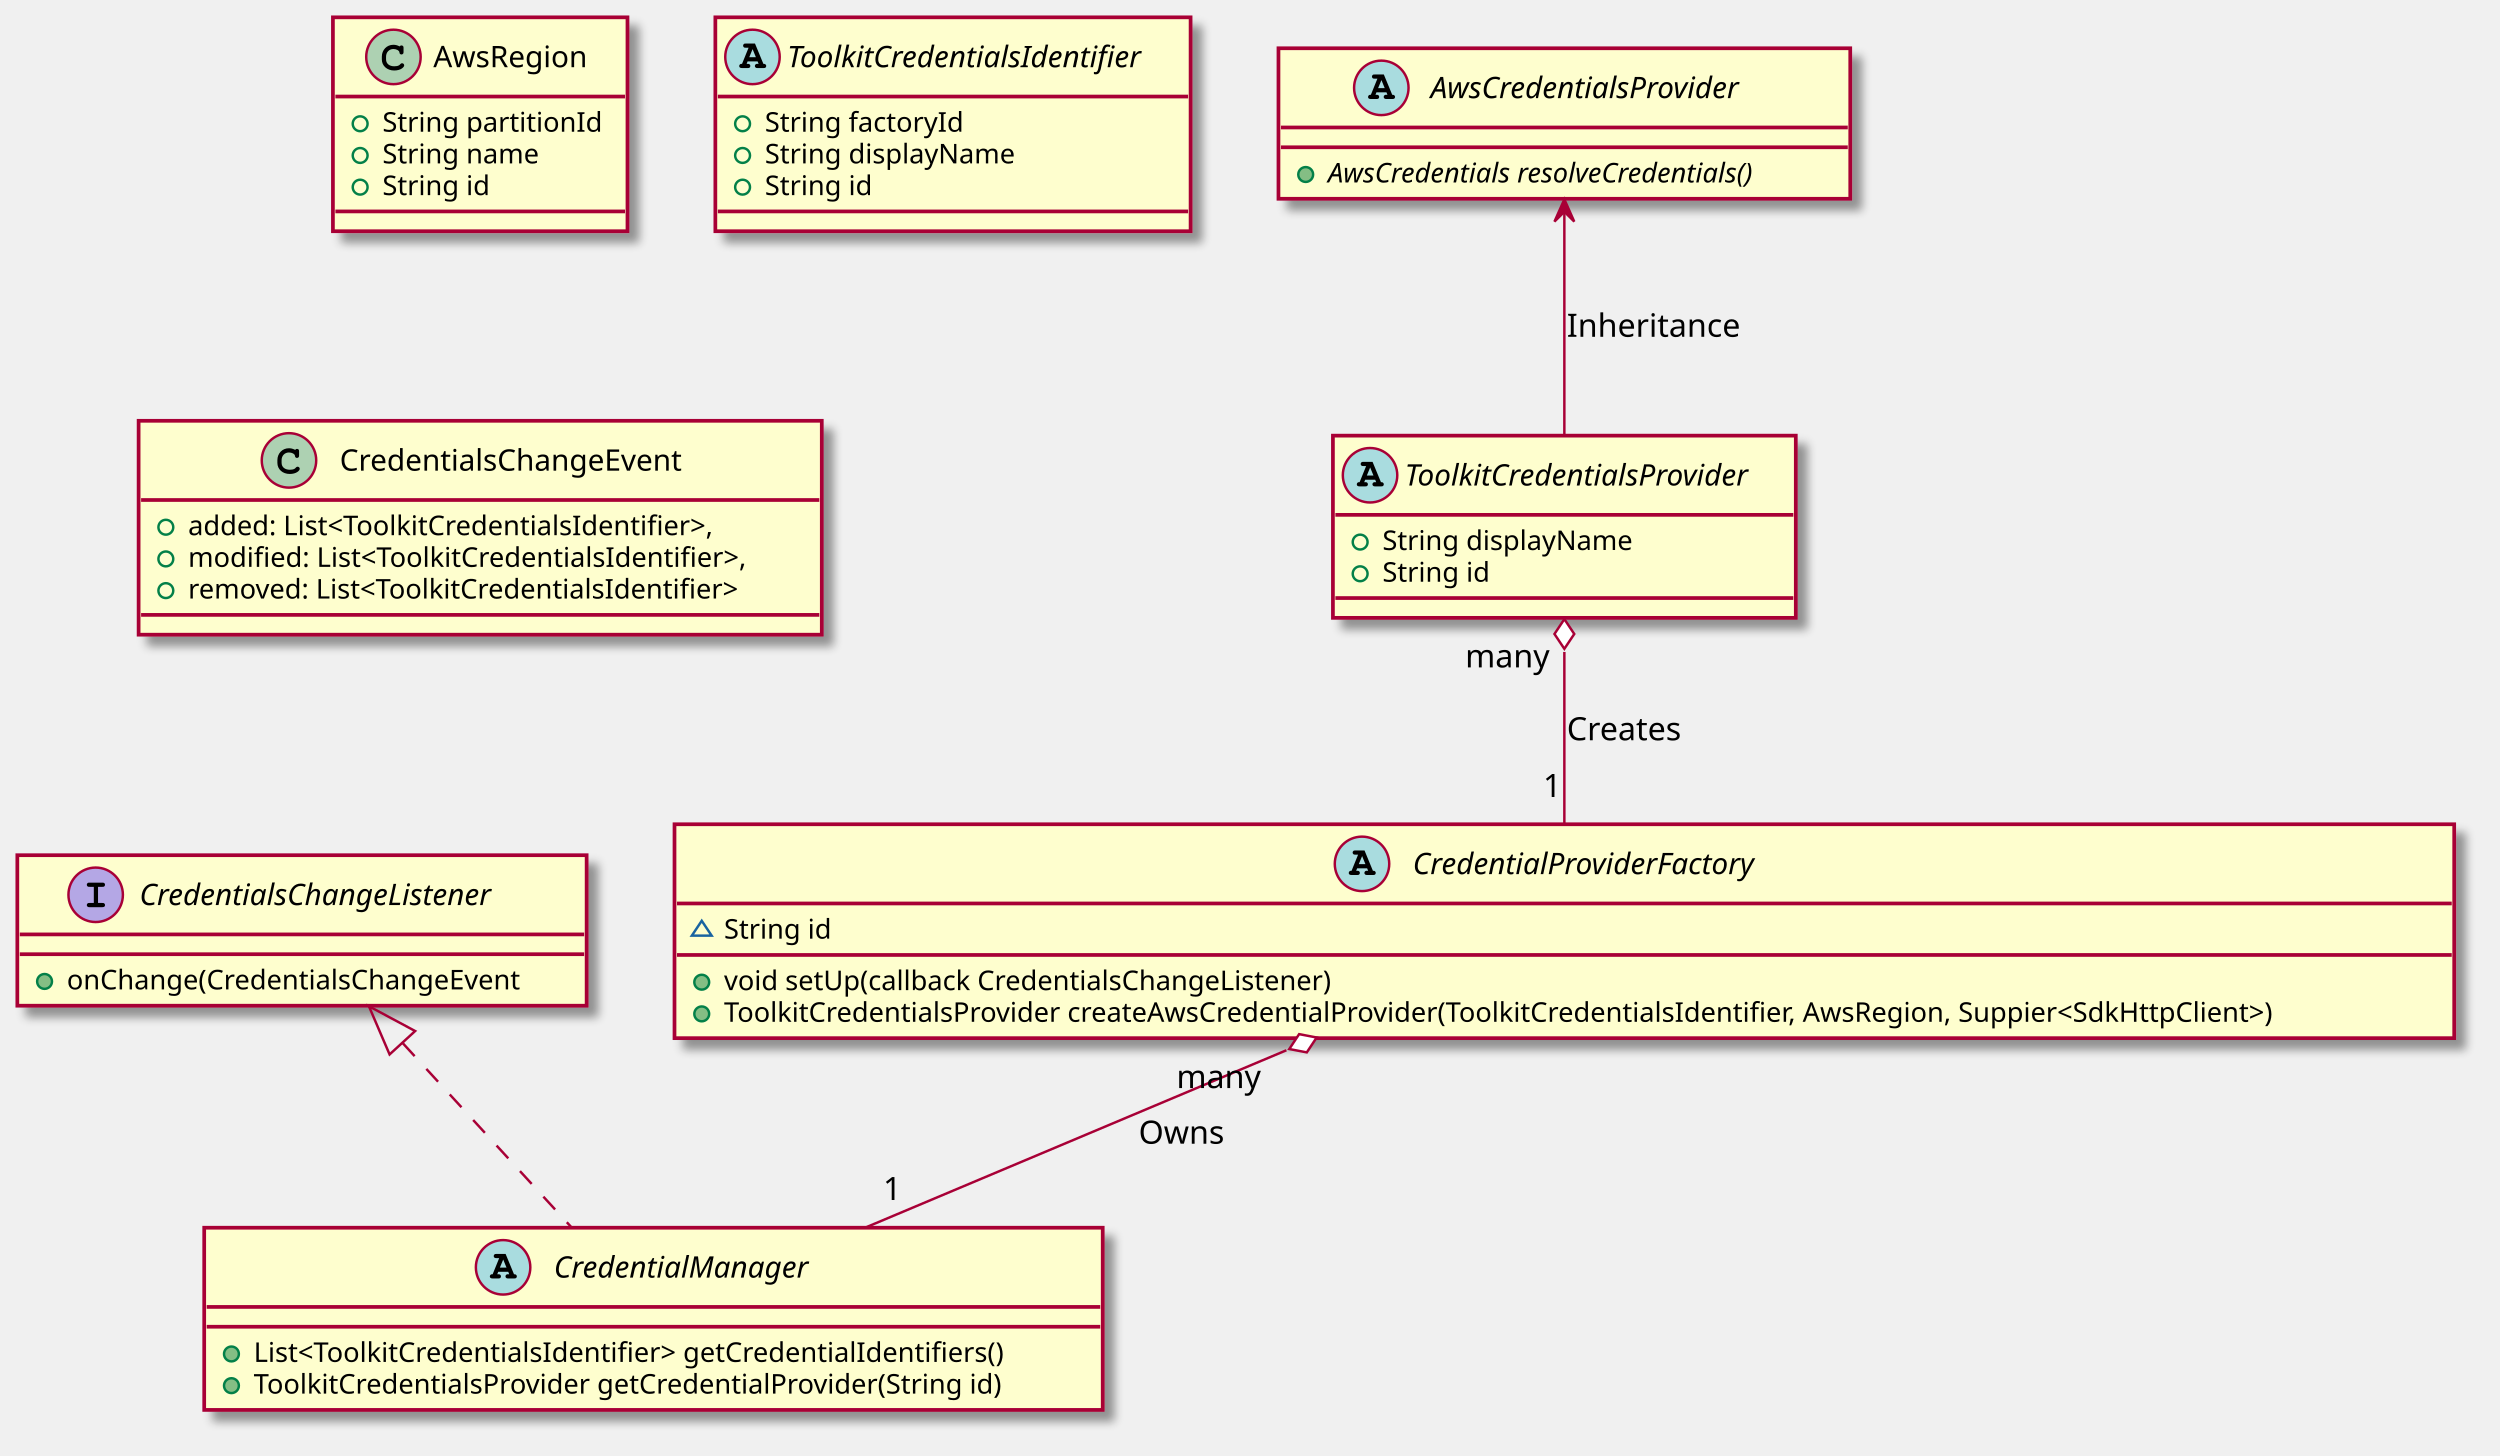
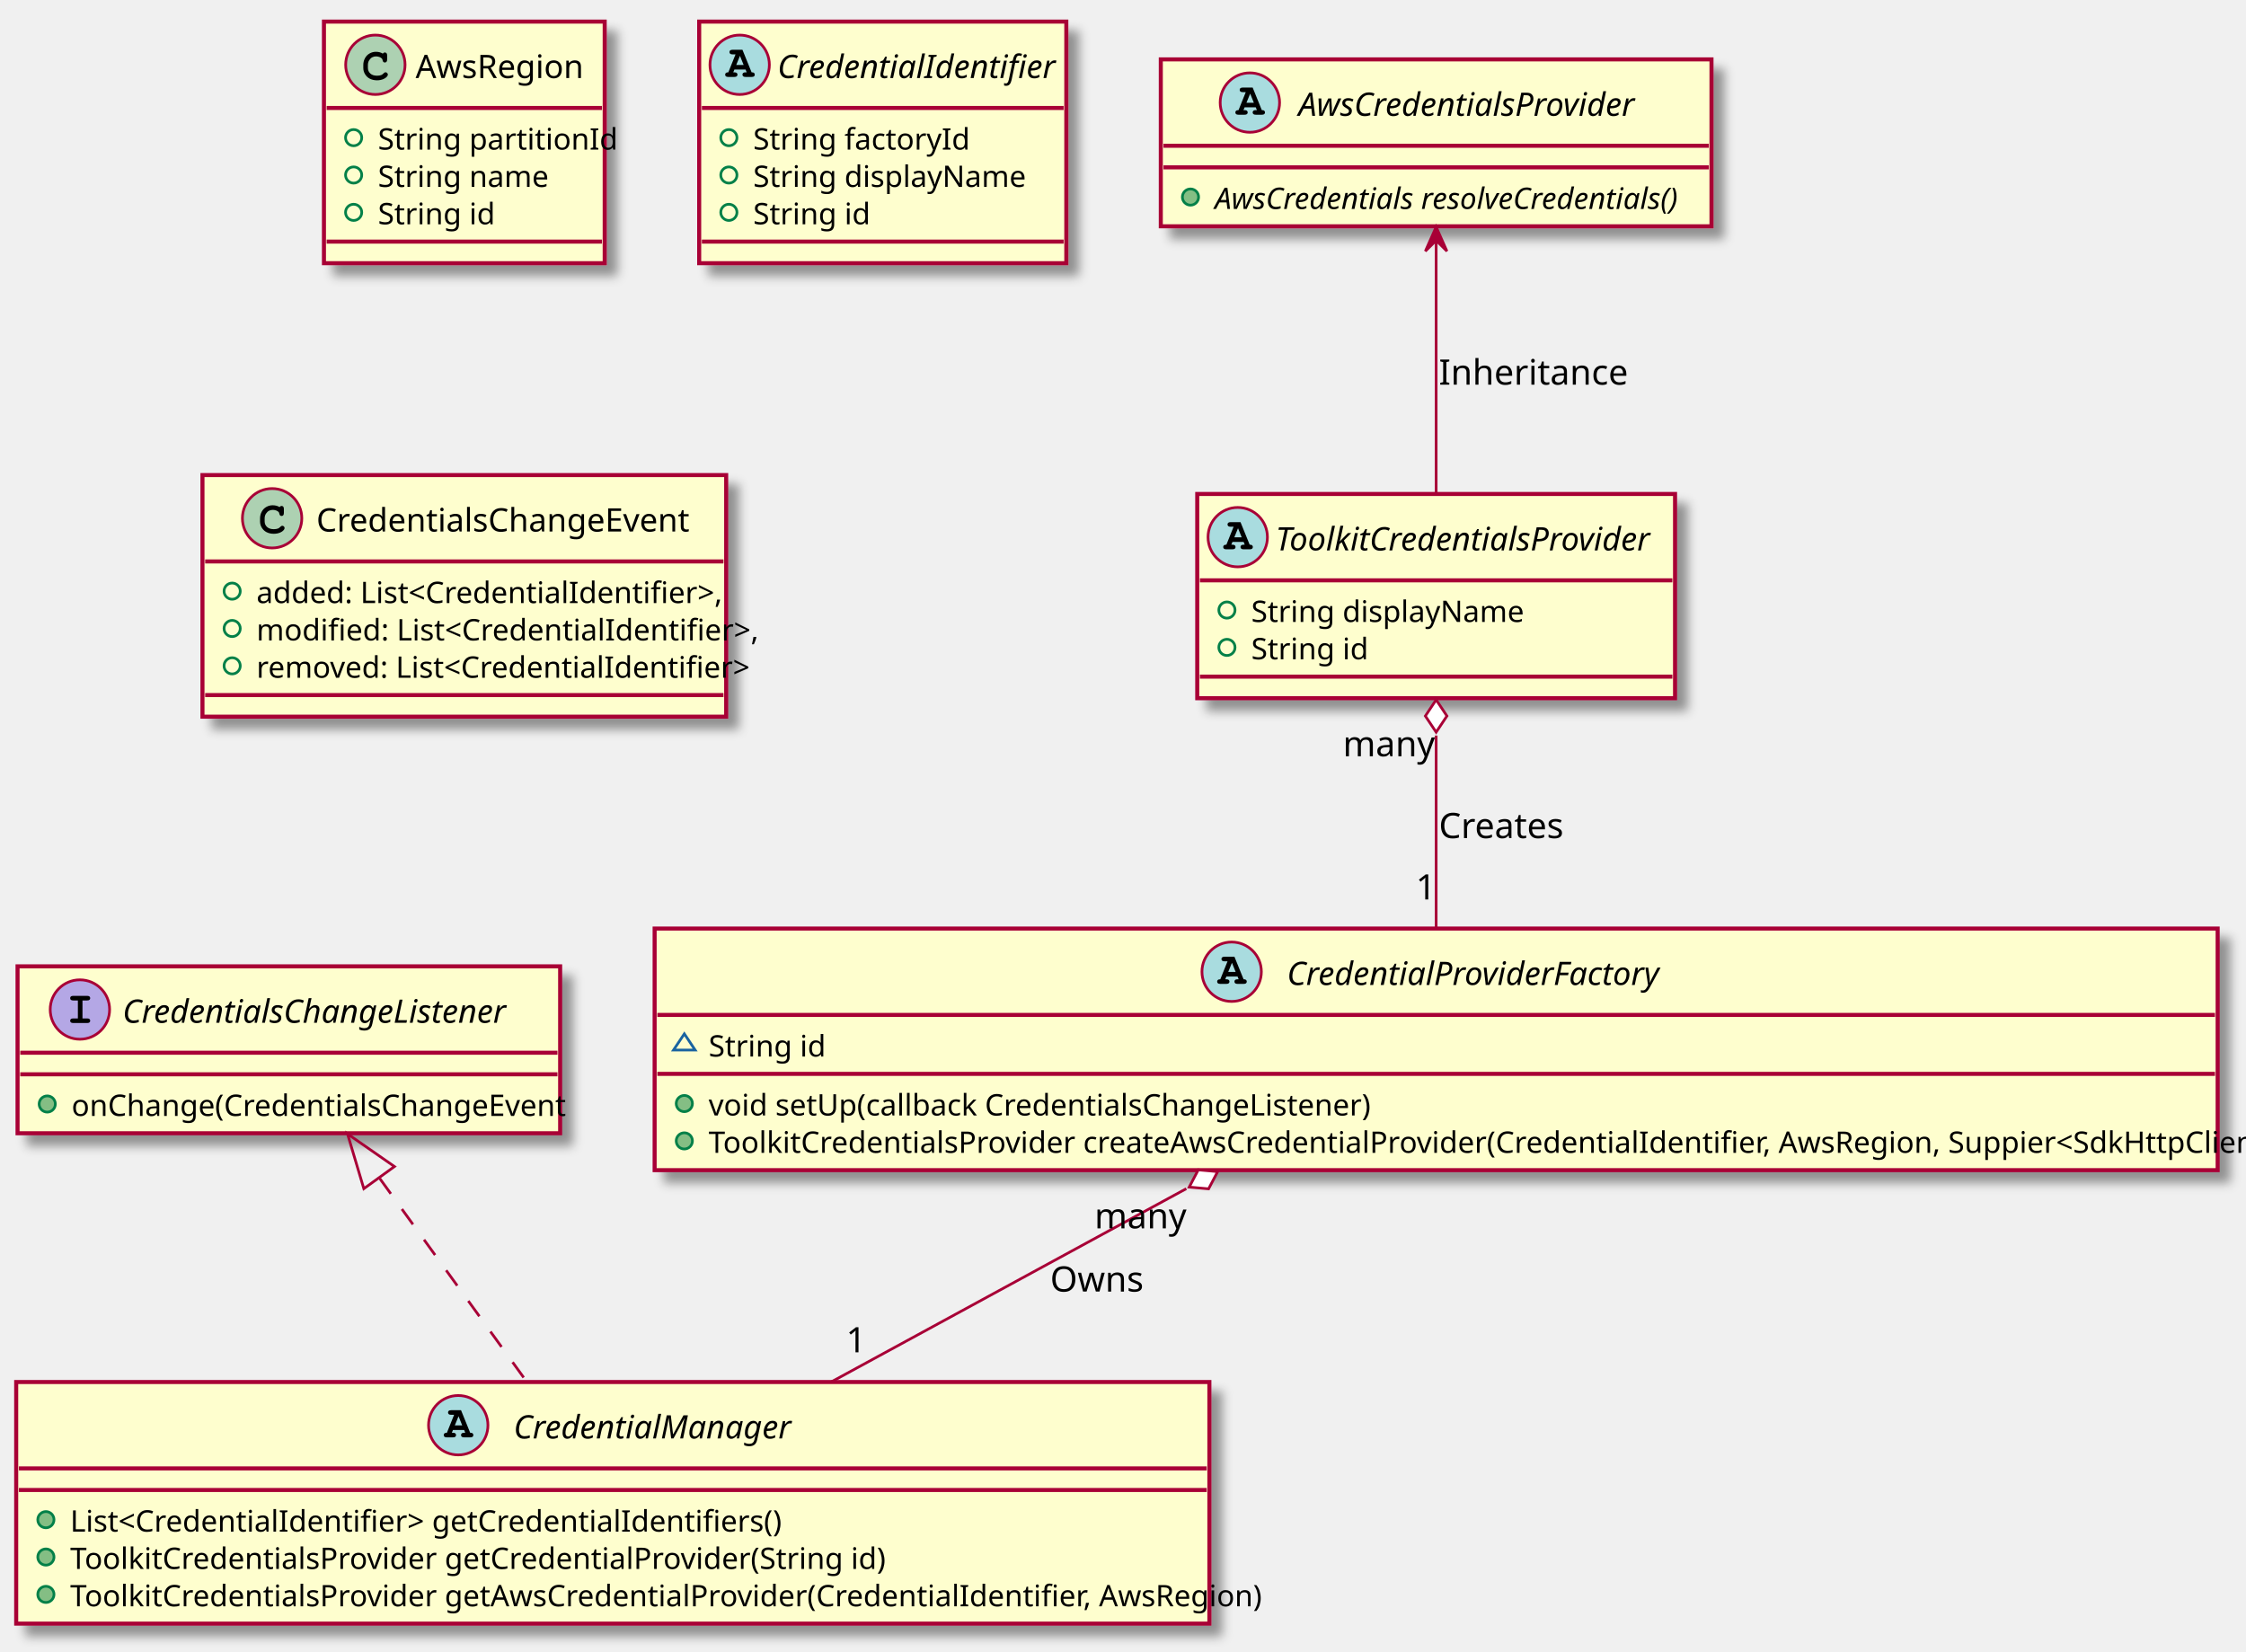
- <svg xmlns="http://www.w3.org/2000/svg" contentScriptType="application/ecmascript" contentStyleType="text/css" height="588px" preserveAspectRatio="none" style="width:1010px;height:588px;" version="1.1" viewBox="0 0 1010 588" width="1010px" zoomAndPan="magnify">
+ <svg xmlns="http://www.w3.org/2000/svg" contentScriptType="application/ecmascript" contentStyleType="text/css" height="612px" preserveAspectRatio="none" style="width:832px;height:612px;" version="1.1" viewBox="0 0 832 612" width="832px" zoomAndPan="magnify">
  <defs>
-     <filter height="300%" id="fbutchcsxzm57" width="300%" x="-1" y="-1">
+     <filter height="300%" id="f1rgx3qsomswil" width="300%" x="-1" y="-1">
      <feGaussianBlur result="blurOut" stdDeviation="2.0" />
      <feColorMatrix in="blurOut" result="blurOut2" type="matrix" values="0 0 0 0 0 0 0 0 0 0 0 0 0 0 0 0 0 0 .4 0" />
      <feOffset dx="4.0" dy="4.0" in="blurOut2" result="blurOut3" />
      <feBlend in="SourceGraphic" in2="blurOut3" mode="normal" />
    </filter>
  </defs>
  <g>
-     <rect codeLine="4" fill="#FEFECE" filter="url(#fbutchcsxzm57)" height="86.414" id="AwsRegion" style="stroke: #A80036; stroke-width: 1.5;" width="119" x="134.5" y="7" />
-     <ellipse cx="158.95" cy="23" fill="#ADD1B2" rx="11" ry="11" style="stroke: #A80036; stroke-width: 1.0;" />
-     <path d="M161.294,18.672 C160.356,18.234 159.762,18.094 158.887,18.094 C156.262,18.094 154.262,20.172 154.262,22.891 L154.262,24.016 C154.262,26.594 156.372,28.484 159.262,28.484 C160.481,28.484 161.637,28.188 162.387,27.641 C162.966,27.234 163.294,26.781 163.294,26.391 C163.294,25.938 162.903,25.547 162.434,25.547 C162.216,25.547 162.012,25.625 161.825,25.812 C161.372,26.297 161.372,26.297 161.184,26.391 C160.762,26.656 160.075,26.781 159.309,26.781 C157.262,26.781 155.966,25.688 155.966,23.984 L155.966,22.891 C155.966,21.109 157.216,19.797 158.95,19.797 C159.528,19.797 160.137,19.953 160.606,20.203 C161.091,20.484 161.262,20.703 161.356,21.109 C161.419,21.516 161.45,21.641 161.591,21.766 C161.731,21.906 161.966,22.016 162.184,22.016 C162.45,22.016 162.716,21.875 162.887,21.656 C162.997,21.5 163.028,21.312 163.028,20.891 L163.028,19.469 C163.028,19.031 163.012,18.906 162.919,18.75 C162.762,18.484 162.481,18.344 162.184,18.344 C161.887,18.344 161.684,18.438 161.466,18.75 L161.294,18.672 Z " />
-     <text fill="#000000" font-family="sans-serif" font-size="12" lengthAdjust="spacingAndGlyphs" textLength="66" x="175.05" y="27.154">AwsRegion</text>
-     <line style="stroke: #A80036; stroke-width: 1.5;" x1="135.5" x2="252.5" y1="39" y2="39" />
-     <ellipse cx="145.5" cy="50" fill="none" rx="3" ry="3" style="stroke: #038048; stroke-width: 1.0;" />
-     <text fill="#000000" font-family="sans-serif" font-size="11" lengthAdjust="spacingAndGlyphs" textLength="93" x="154.5" y="53.21">String partitionId</text>
-     <ellipse cx="145.5" cy="62.805" fill="none" rx="3" ry="3" style="stroke: #038048; stroke-width: 1.0;" />
-     <text fill="#000000" font-family="sans-serif" font-size="11" lengthAdjust="spacingAndGlyphs" textLength="70" x="154.5" y="66.015">String name</text>
-     <ellipse cx="145.5" cy="75.609" fill="none" rx="3" ry="3" style="stroke: #038048; stroke-width: 1.0;" />
-     <text fill="#000000" font-family="sans-serif" font-size="11" lengthAdjust="spacingAndGlyphs" textLength="47" x="154.5" y="78.82">String id</text>
-     <line style="stroke: #A80036; stroke-width: 1.5;" x1="135.5" x2="252.5" y1="85.414" y2="85.414" />
-     <rect codeLine="10" fill="#FEFECE" filter="url(#fbutchcsxzm57)" height="86.414" id="ToolkitCredentialsIdentifier" style="stroke: #A80036; stroke-width: 1.5;" width="192" x="289" y="7" />
-     <ellipse cx="304" cy="23" fill="#A9DCDF" rx="11" ry="11" style="stroke: #A80036; stroke-width: 1.0;" />
-     <path d="M306.078,24.812 L306.469,25.797 L306.078,25.797 C305.625,25.797 305.516,25.812 305.359,25.922 C305.109,26.078 304.953,26.359 304.953,26.656 C304.953,26.922 305.094,27.172 305.312,27.328 C305.453,27.453 305.656,27.5 306.078,27.5 L308.438,27.5 C308.797,27.5 309.016,27.469 309.156,27.375 C309.406,27.234 309.562,26.938 309.562,26.656 C309.562,26.375 309.422,26.125 309.203,25.969 C309.031,25.828 308.875,25.797 308.406,25.797 L305.016,17.594 L301.344,17.594 C300.891,17.594 300.766,17.609 300.609,17.703 C300.359,17.875 300.203,18.156 300.203,18.438 C300.203,18.719 300.344,18.969 300.562,19.141 C300.734,19.25 300.906,19.281 301.344,19.281 L302.422,19.281 L299.781,25.797 C299.359,25.797 299.203,25.812 299.047,25.922 C298.797,26.078 298.641,26.359 298.641,26.656 C298.641,27.219 299.016,27.5 299.766,27.5 L302.031,27.5 C302.391,27.5 302.609,27.469 302.734,27.375 C303,27.234 303.141,26.938 303.141,26.656 C303.141,26.375 303.016,26.125 302.797,25.953 C302.625,25.828 302.484,25.797 302.031,25.797 L301.641,25.797 L302.031,24.812 L306.078,24.812 Z M305.375,23.109 L302.703,23.109 L304.047,19.844 L305.375,23.109 Z " />
-     <text fill="#000000" font-family="sans-serif" font-size="12" font-style="italic" lengthAdjust="spacingAndGlyphs" textLength="160" x="318" y="27.154">ToolkitCredentialsIdentifier</text>
-     <line style="stroke: #A80036; stroke-width: 1.5;" x1="290" x2="480" y1="39" y2="39" />
-     <ellipse cx="300" cy="50" fill="none" rx="3" ry="3" style="stroke: #038048; stroke-width: 1.0;" />
-     <text fill="#000000" font-family="sans-serif" font-size="11" lengthAdjust="spacingAndGlyphs" textLength="86" x="309" y="53.21">String factoryId</text>
-     <ellipse cx="300" cy="62.805" fill="none" rx="3" ry="3" style="stroke: #038048; stroke-width: 1.0;" />
-     <text fill="#000000" font-family="sans-serif" font-size="11" lengthAdjust="spacingAndGlyphs" textLength="111" x="309" y="66.015">String displayName</text>
-     <ellipse cx="300" cy="75.609" fill="none" rx="3" ry="3" style="stroke: #038048; stroke-width: 1.0;" />
-     <text fill="#000000" font-family="sans-serif" font-size="11" lengthAdjust="spacingAndGlyphs" textLength="47" x="309" y="78.82">String id</text>
-     <line style="stroke: #A80036; stroke-width: 1.5;" x1="290" x2="480" y1="85.414" y2="85.414" />
-     <rect codeLine="16" fill="#FEFECE" filter="url(#fbutchcsxzm57)" height="86.414" id="CredentialsChangeEvent" style="stroke: #A80036; stroke-width: 1.5;" width="276" x="56" y="170" />
-     <ellipse cx="116.75" cy="186" fill="#ADD1B2" rx="11" ry="11" style="stroke: #A80036; stroke-width: 1.0;" />
-     <path d="M119.094,181.672 C118.156,181.234 117.562,181.094 116.688,181.094 C114.062,181.094 112.062,183.172 112.062,185.891 L112.062,187.016 C112.062,189.594 114.172,191.484 117.062,191.484 C118.281,191.484 119.438,191.188 120.188,190.641 C120.766,190.234 121.094,189.781 121.094,189.391 C121.094,188.938 120.703,188.547 120.234,188.547 C120.016,188.547 119.812,188.625 119.625,188.812 C119.172,189.297 119.172,189.297 118.984,189.391 C118.562,189.656 117.875,189.781 117.109,189.781 C115.062,189.781 113.766,188.688 113.766,186.984 L113.766,185.891 C113.766,184.109 115.016,182.797 116.75,182.797 C117.328,182.797 117.938,182.953 118.406,183.203 C118.891,183.484 119.062,183.703 119.156,184.109 C119.219,184.516 119.25,184.641 119.391,184.766 C119.531,184.906 119.766,185.016 119.984,185.016 C120.25,185.016 120.516,184.875 120.688,184.656 C120.797,184.5 120.828,184.312 120.828,183.891 L120.828,182.469 C120.828,182.031 120.812,181.906 120.719,181.75 C120.562,181.484 120.281,181.344 119.984,181.344 C119.688,181.344 119.484,181.438 119.266,181.75 L119.094,181.672 Z " />
-     <text fill="#000000" font-family="sans-serif" font-size="12" lengthAdjust="spacingAndGlyphs" textLength="146" x="137.25" y="190.154">CredentialsChangeEvent</text>
-     <line style="stroke: #A80036; stroke-width: 1.5;" x1="57" x2="331" y1="202" y2="202" />
-     <ellipse cx="67" cy="213" fill="none" rx="3" ry="3" style="stroke: #038048; stroke-width: 1.0;" />
-     <text fill="#000000" font-family="sans-serif" font-size="11" lengthAdjust="spacingAndGlyphs" textLength="236" x="76" y="216.21">added: List&lt;ToolkitCredentialsIdentifier&gt;,</text>
-     <ellipse cx="67" cy="225.805" fill="none" rx="3" ry="3" style="stroke: #038048; stroke-width: 1.0;" />
-     <text fill="#000000" font-family="sans-serif" font-size="11" lengthAdjust="spacingAndGlyphs" textLength="250" x="76" y="229.015">modified: List&lt;ToolkitCredentialsIdentifier&gt;,</text>
-     <ellipse cx="67" cy="238.609" fill="none" rx="3" ry="3" style="stroke: #038048; stroke-width: 1.0;" />
-     <text fill="#000000" font-family="sans-serif" font-size="11" lengthAdjust="spacingAndGlyphs" textLength="249" x="76" y="241.82">removed: List&lt;ToolkitCredentialsIdentifier&gt;</text>
-     <line style="stroke: #A80036; stroke-width: 1.5;" x1="57" x2="331" y1="248.414" y2="248.414" />
-     <rect codeLine="22" fill="#FEFECE" filter="url(#fbutchcsxzm57)" height="60.805" id="CredentialsChangeListener" style="stroke: #A80036; stroke-width: 1.5;" width="230" x="7" y="345.5" />
-     <ellipse cx="38.65" cy="361.5" fill="#B4A7E5" rx="11" ry="11" style="stroke: #A80036; stroke-width: 1.0;" />
-     <path d="M39.603,358.281 L41.322,358.281 C41.712,358.281 41.9,358.25 42.025,358.172 C42.291,358.016 42.431,357.734 42.431,357.438 C42.431,357.172 42.322,356.906 42.087,356.734 C41.916,356.625 41.775,356.594 41.322,356.594 L36.181,356.594 C35.744,356.594 35.619,356.609 35.462,356.703 C35.212,356.859 35.056,357.156 35.056,357.438 C35.056,357.719 35.197,357.969 35.416,358.141 C35.572,358.25 35.759,358.281 36.181,358.281 L37.9,358.281 L37.9,364.797 L36.181,364.797 C35.744,364.797 35.619,364.812 35.462,364.922 C35.212,365.078 35.056,365.359 35.056,365.656 C35.056,365.906 35.197,366.172 35.416,366.328 C35.572,366.453 35.775,366.5 36.181,366.5 L41.322,366.5 C42.072,366.5 42.431,366.219 42.431,365.656 C42.431,365.375 42.322,365.125 42.087,364.953 C41.916,364.828 41.775,364.797 41.322,364.797 L39.603,364.797 L39.603,358.281 Z " />
-     <text fill="#000000" font-family="sans-serif" font-size="12" font-style="italic" lengthAdjust="spacingAndGlyphs" textLength="161" x="56.35" y="365.654">CredentialsChangeListener</text>
-     <line style="stroke: #A80036; stroke-width: 1.5;" x1="8" x2="236" y1="377.5" y2="377.5" />
-     <line style="stroke: #A80036; stroke-width: 1.5;" x1="8" x2="236" y1="385.5" y2="385.5" />
-     <ellipse cx="18" cy="396.5" fill="#84BE84" rx="3" ry="3" style="stroke: #038048; stroke-width: 1.0;" />
-     <text fill="#000000" font-family="sans-serif" font-size="11" lengthAdjust="spacingAndGlyphs" textLength="204" x="27" y="399.71">onChange(CredentialsChangeEvent</text>
-     <rect codeLine="26" fill="#FEFECE" filter="url(#fbutchcsxzm57)" height="73.609" id="CredentialManager" style="stroke: #A80036; stroke-width: 1.5;" width="363" x="82.5" y="496" />
-     <ellipse cx="203.25" cy="512" fill="#A9DCDF" rx="11" ry="11" style="stroke: #A80036; stroke-width: 1.0;" />
-     <path d="M205.328,513.812 L205.719,514.797 L205.328,514.797 C204.875,514.797 204.766,514.812 204.609,514.922 C204.359,515.078 204.203,515.359 204.203,515.656 C204.203,515.922 204.344,516.172 204.562,516.328 C204.703,516.453 204.906,516.5 205.328,516.5 L207.688,516.5 C208.047,516.5 208.266,516.469 208.406,516.375 C208.656,516.234 208.812,515.938 208.812,515.656 C208.812,515.375 208.672,515.125 208.453,514.969 C208.281,514.828 208.125,514.797 207.656,514.797 L204.266,506.594 L200.594,506.594 C200.141,506.594 200.016,506.609 199.859,506.703 C199.609,506.875 199.453,507.156 199.453,507.438 C199.453,507.719 199.594,507.969 199.812,508.141 C199.984,508.25 200.156,508.281 200.594,508.281 L201.672,508.281 L199.031,514.797 C198.609,514.797 198.453,514.812 198.297,514.922 C198.047,515.078 197.891,515.359 197.891,515.656 C197.891,516.219 198.266,516.5 199.016,516.5 L201.281,516.5 C201.641,516.5 201.859,516.469 201.984,516.375 C202.25,516.234 202.391,515.938 202.391,515.656 C202.391,515.375 202.266,515.125 202.047,514.953 C201.875,514.828 201.734,514.797 201.281,514.797 L200.891,514.797 L201.281,513.812 L205.328,513.812 Z M204.625,512.109 L201.953,512.109 L203.297,508.844 L204.625,512.109 Z " />
-     <text fill="#000000" font-family="sans-serif" font-size="12" font-style="italic" lengthAdjust="spacingAndGlyphs" textLength="113" x="223.75" y="516.154">CredentialManager</text>
-     <line style="stroke: #A80036; stroke-width: 1.5;" x1="83.5" x2="444.5" y1="528" y2="528" />
-     <line style="stroke: #A80036; stroke-width: 1.5;" x1="83.5" x2="444.5" y1="536" y2="536" />
-     <ellipse cx="93.5" cy="547" fill="#84BE84" rx="3" ry="3" style="stroke: #038048; stroke-width: 1.0;" />
-     <text fill="#000000" font-family="sans-serif" font-size="11" lengthAdjust="spacingAndGlyphs" textLength="337" x="102.5" y="550.21">List&lt;ToolkitCredentialsIdentifier&gt; getCredentialIdentifiers()</text>
-     <ellipse cx="93.5" cy="559.805" fill="#84BE84" rx="3" ry="3" style="stroke: #038048; stroke-width: 1.0;" />
-     <text fill="#000000" font-family="sans-serif" font-size="11" lengthAdjust="spacingAndGlyphs" textLength="331" x="102.5" y="563.015">ToolkitCredentialsProvider getCredentialProvider(String id)</text>
-     <rect codeLine="31" fill="#FEFECE" filter="url(#fbutchcsxzm57)" height="86.414" id="CredentialProviderFactory" style="stroke: #A80036; stroke-width: 1.5;" width="719" x="272.5" y="333" />
-     <ellipse cx="550.25" cy="349" fill="#A9DCDF" rx="11" ry="11" style="stroke: #A80036; stroke-width: 1.0;" />
-     <path d="M552.328,350.812 L552.719,351.797 L552.328,351.797 C551.875,351.797 551.766,351.812 551.609,351.922 C551.359,352.078 551.203,352.359 551.203,352.656 C551.203,352.922 551.344,353.172 551.562,353.328 C551.703,353.453 551.906,353.5 552.328,353.5 L554.688,353.5 C555.047,353.5 555.266,353.469 555.406,353.375 C555.656,353.234 555.812,352.938 555.812,352.656 C555.812,352.375 555.672,352.125 555.453,351.969 C555.281,351.828 555.125,351.797 554.656,351.797 L551.266,343.594 L547.594,343.594 C547.141,343.594 547.016,343.609 546.859,343.703 C546.609,343.875 546.453,344.156 546.453,344.438 C546.453,344.719 546.594,344.969 546.812,345.141 C546.984,345.25 547.156,345.281 547.594,345.281 L548.672,345.281 L546.031,351.797 C545.609,351.797 545.453,351.812 545.297,351.922 C545.047,352.078 544.891,352.359 544.891,352.656 C544.891,353.219 545.266,353.5 546.016,353.5 L548.281,353.5 C548.641,353.5 548.859,353.469 548.984,353.375 C549.25,353.234 549.391,352.938 549.391,352.656 C549.391,352.375 549.266,352.125 549.047,351.953 C548.875,351.828 548.734,351.797 548.281,351.797 L547.891,351.797 L548.281,350.812 L552.328,350.812 Z M551.625,349.109 L548.953,349.109 L550.297,345.844 L551.625,349.109 Z " />
-     <text fill="#000000" font-family="sans-serif" font-size="12" font-style="italic" lengthAdjust="spacingAndGlyphs" textLength="155" x="570.75" y="353.154">CredentialProviderFactory</text>
-     <line style="stroke: #A80036; stroke-width: 1.5;" x1="273.5" x2="990.5" y1="365" y2="365" />
-     <polygon fill="none" points="283.5,372,279.5,378,287.5,378" style="stroke: #1963A0; stroke-width: 1.0;" />
-     <text fill="#000000" font-family="sans-serif" font-size="11" lengthAdjust="spacingAndGlyphs" textLength="47" x="292.5" y="379.21">String id</text>
-     <line style="stroke: #A80036; stroke-width: 1.5;" x1="273.5" x2="990.5" y1="385.805" y2="385.805" />
-     <ellipse cx="283.5" cy="396.805" fill="#84BE84" rx="3" ry="3" style="stroke: #038048; stroke-width: 1.0;" />
-     <text fill="#000000" font-family="sans-serif" font-size="11" lengthAdjust="spacingAndGlyphs" textLength="273" x="292.5" y="400.015">void setUp(callback CredentialsChangeListener)</text>
-     <ellipse cx="283.5" cy="409.609" fill="#84BE84" rx="3" ry="3" style="stroke: #038048; stroke-width: 1.0;" />
-     <text fill="#000000" font-family="sans-serif" font-size="11" lengthAdjust="spacingAndGlyphs" textLength="693" x="292.5" y="412.82">ToolkitCredentialsProvider createAwsCredentialProvider(ToolkitCredentialsIdentifier, AwsRegion, Suppier&lt;SdkHttpClient&gt;)</text>
-     <rect codeLine="37" fill="#FEFECE" filter="url(#fbutchcsxzm57)" height="73.609" id="ToolkitCredentialsProvider" style="stroke: #A80036; stroke-width: 1.5;" width="187" x="538.5" y="176" />
-     <ellipse cx="553.5" cy="192" fill="#A9DCDF" rx="11" ry="11" style="stroke: #A80036; stroke-width: 1.0;" />
-     <path d="M555.578,193.812 L555.969,194.797 L555.578,194.797 C555.125,194.797 555.016,194.812 554.859,194.922 C554.609,195.078 554.453,195.359 554.453,195.656 C554.453,195.922 554.594,196.172 554.812,196.328 C554.953,196.453 555.156,196.5 555.578,196.5 L557.938,196.5 C558.297,196.5 558.516,196.469 558.656,196.375 C558.906,196.234 559.062,195.938 559.062,195.656 C559.062,195.375 558.922,195.125 558.703,194.969 C558.531,194.828 558.375,194.797 557.906,194.797 L554.516,186.594 L550.844,186.594 C550.391,186.594 550.266,186.609 550.109,186.703 C549.859,186.875 549.703,187.156 549.703,187.438 C549.703,187.719 549.844,187.969 550.062,188.141 C550.234,188.25 550.406,188.281 550.844,188.281 L551.922,188.281 L549.281,194.797 C548.859,194.797 548.703,194.812 548.547,194.922 C548.297,195.078 548.141,195.359 548.141,195.656 C548.141,196.219 548.516,196.5 549.266,196.5 L551.531,196.5 C551.891,196.5 552.109,196.469 552.234,196.375 C552.5,196.234 552.641,195.938 552.641,195.656 C552.641,195.375 552.516,195.125 552.297,194.953 C552.125,194.828 551.984,194.797 551.531,194.797 L551.141,194.797 L551.531,193.812 L555.578,193.812 Z M554.875,192.109 L552.203,192.109 L553.547,188.844 L554.875,192.109 Z " />
-     <text fill="#000000" font-family="sans-serif" font-size="12" font-style="italic" lengthAdjust="spacingAndGlyphs" textLength="155" x="567.5" y="196.154">ToolkitCredentialsProvider</text>
-     <line style="stroke: #A80036; stroke-width: 1.5;" x1="539.5" x2="724.5" y1="208" y2="208" />
-     <ellipse cx="549.5" cy="219" fill="none" rx="3" ry="3" style="stroke: #038048; stroke-width: 1.0;" />
-     <text fill="#000000" font-family="sans-serif" font-size="11" lengthAdjust="spacingAndGlyphs" textLength="111" x="558.5" y="222.21">String displayName</text>
-     <ellipse cx="549.5" cy="231.805" fill="none" rx="3" ry="3" style="stroke: #038048; stroke-width: 1.0;" />
-     <text fill="#000000" font-family="sans-serif" font-size="11" lengthAdjust="spacingAndGlyphs" textLength="47" x="558.5" y="235.015">String id</text>
-     <line style="stroke: #A80036; stroke-width: 1.5;" x1="539.5" x2="724.5" y1="241.609" y2="241.609" />
-     <rect codeLine="42" fill="#FEFECE" filter="url(#fbutchcsxzm57)" height="60.805" id="AwsCredentialsProvider" style="stroke: #A80036; stroke-width: 1.5;" width="231" x="516.5" y="19.5" />
-     <ellipse cx="558.05" cy="35.5" fill="#A9DCDF" rx="11" ry="11" style="stroke: #A80036; stroke-width: 1.0;" />
-     <path d="M560.128,37.312 L560.519,38.297 L560.128,38.297 C559.675,38.297 559.566,38.312 559.409,38.422 C559.159,38.578 559.003,38.859 559.003,39.156 C559.003,39.422 559.144,39.672 559.362,39.828 C559.503,39.953 559.706,40 560.128,40 L562.487,40 C562.847,40 563.066,39.969 563.206,39.875 C563.456,39.734 563.612,39.438 563.612,39.156 C563.612,38.875 563.472,38.625 563.253,38.469 C563.081,38.328 562.925,38.297 562.456,38.297 L559.066,30.094 L555.394,30.094 C554.941,30.094 554.816,30.109 554.659,30.203 C554.409,30.375 554.253,30.656 554.253,30.938 C554.253,31.219 554.394,31.469 554.612,31.641 C554.784,31.75 554.956,31.781 555.394,31.781 L556.472,31.781 L553.831,38.297 C553.409,38.297 553.253,38.312 553.097,38.422 C552.847,38.578 552.691,38.859 552.691,39.156 C552.691,39.719 553.066,40 553.816,40 L556.081,40 C556.441,40 556.659,39.969 556.784,39.875 C557.05,39.734 557.191,39.438 557.191,39.156 C557.191,38.875 557.066,38.625 556.847,38.453 C556.675,38.328 556.534,38.297 556.081,38.297 L555.691,38.297 L556.081,37.312 L560.128,37.312 Z M559.425,35.609 L556.753,35.609 L558.097,32.344 L559.425,35.609 Z " />
-     <text fill="#000000" font-family="sans-serif" font-size="12" font-style="italic" lengthAdjust="spacingAndGlyphs" textLength="140" x="577.95" y="39.654">AwsCredentialsProvider</text>
-     <line style="stroke: #A80036; stroke-width: 1.5;" x1="517.5" x2="746.5" y1="51.5" y2="51.5" />
-     <line style="stroke: #A80036; stroke-width: 1.5;" x1="517.5" x2="746.5" y1="59.5" y2="59.5" />
-     <ellipse cx="527.5" cy="70.5" fill="#84BE84" rx="3" ry="3" style="stroke: #038048; stroke-width: 1.0;" />
-     <text fill="#000000" font-family="sans-serif" font-size="11" font-style="italic" lengthAdjust="spacingAndGlyphs" textLength="205" x="536.5" y="73.71">AwsCredentials resolveCredentials()</text>
-     <path d="M162.783,421.516 C184.352,445.06 210.495,473.597 230.809,495.77 " fill="none" id="CredentialsChangeListener&lt;-CredentialManager" style="stroke: #A80036; stroke-width: 1.0; stroke-dasharray: 7.0,7.0;" />
-     <polygon fill="none" points="157.392,425.995,149.043,406.519,167.715,416.538,157.392,425.995" style="stroke: #A80036; stroke-width: 1.0;" />
-     <path codeLine="46" d="M632,85.713 C632,112.326 632,148.94 632,175.894 " fill="none" id="AwsCredentialsProvider&lt;-ToolkitCredentialsProvider" style="stroke: #A80036; stroke-width: 1.0;" />
-     <polygon fill="#A80036" points="632,80.53,628,89.53,632,85.53,636,89.53,632,80.53" style="stroke: #A80036; stroke-width: 1.0;" />
-     <text fill="#000000" font-family="sans-serif" font-size="13" lengthAdjust="spacingAndGlyphs" textLength="71" x="633" y="136.067">Inheritance</text>
-     <path codeLine="47" d="M632,263.382 C632,285.557 632,311.454 632,332.719 " fill="none" id="ToolkitCredentialsProvider&lt;-CredentialProviderFactory" style="stroke: #A80036; stroke-width: 1.0;" />
-     <polygon fill="#FFFFFF" points="632,250.132,628,256.132,632,262.132,636,256.132,632,250.132" style="stroke: #A80036; stroke-width: 1.0;" />
-     <text fill="#000000" font-family="sans-serif" font-size="13" lengthAdjust="spacingAndGlyphs" textLength="50" x="633" y="299.067">Creates</text>
-     <text fill="#000000" font-family="sans-serif" font-size="13" lengthAdjust="spacingAndGlyphs" textLength="37" x="591.936" y="269.634">many</text>
-     <text fill="#000000" font-family="sans-serif" font-size="13" lengthAdjust="spacingAndGlyphs" textLength="8" x="623.388" y="321.988">1</text>
-     <path codeLine="48" d="M519.704,424.299 C465.022,447.331 400.324,474.581 349.688,495.908 " fill="none" id="CredentialProviderFactory&lt;-CredentialManager" style="stroke: #A80036; stroke-width: 1.0;" />
-     <polygon fill="#FFFFFF" points="531.928,419.15,524.846,417.793,520.869,423.808,527.951,425.165,531.928,419.15" style="stroke: #A80036; stroke-width: 1.0;" />
-     <text fill="#000000" font-family="sans-serif" font-size="13" lengthAdjust="spacingAndGlyphs" textLength="36" x="460" y="462.067">Owns</text>
-     <text fill="#000000" font-family="sans-serif" font-size="13" lengthAdjust="spacingAndGlyphs" textLength="37" x="475.289" y="439.582">many</text>
-     <text fill="#000000" font-family="sans-serif" font-size="13" lengthAdjust="spacingAndGlyphs" textLength="8" x="356.749" y="484.802">1</text>
+     <rect fill="#FEFECE" filter="url(#f1rgx3qsomswil)" height="89.508" id="AwsRegion" style="stroke: #A80036; stroke-width: 1.5;" width="104" x="120" y="8" />
+     <ellipse cx="139.05" cy="24" fill="#ADD1B2" rx="11" ry="11" style="stroke: #A80036; stroke-width: 1.0;" />
+     <path d="M141.816,19.875 Q141.972,19.656 142.159,19.547 Q142.347,19.438 142.566,19.438 Q142.941,19.438 143.175,19.695 Q143.409,19.953 143.409,20.562 L143.409,22.016 Q143.409,22.625 143.175,22.891 Q142.941,23.156 142.566,23.156 Q142.222,23.156 142.019,22.953 Q141.816,22.766 141.706,22.25 Q141.659,21.891 141.472,21.703 Q141.144,21.328 140.534,21.109 Q139.925,20.891 139.3,20.891 Q138.534,20.891 137.902,21.219 Q137.269,21.547 136.777,22.297 Q136.284,23.047 136.284,24.078 L136.284,25.172 Q136.284,26.406 137.175,27.227 Q138.066,28.047 139.659,28.047 Q140.597,28.047 141.253,27.797 Q141.644,27.641 142.066,27.203 Q142.331,26.938 142.48,26.859 Q142.628,26.781 142.831,26.781 Q143.159,26.781 143.417,27.039 Q143.675,27.297 143.675,27.641 Q143.675,27.984 143.331,28.391 Q142.831,28.969 142.034,29.297 Q140.956,29.75 139.659,29.75 Q138.144,29.75 136.941,29.125 Q135.956,28.625 135.269,27.555 Q134.581,26.484 134.581,25.203 L134.581,24.047 Q134.581,22.719 135.198,21.57 Q135.816,20.422 136.909,19.805 Q138.003,19.188 139.238,19.188 Q139.972,19.188 140.62,19.352 Q141.269,19.516 141.816,19.875 Z " />
+     <text fill="#000000" font-family="sans-serif" font-size="12" lengthAdjust="spacingAndGlyphs" textLength="63" x="153.95" y="28.91">AwsRegion</text>
+     <line style="stroke: #A80036; stroke-width: 1.5;" x1="121" x2="223" y1="40" y2="40" />
+     <ellipse cx="131" cy="51" fill="none" rx="3" ry="3" style="stroke: #038048; stroke-width: 1.0;" />
+     <text fill="#000000" font-family="sans-serif" font-size="11" lengthAdjust="spacingAndGlyphs" textLength="78" x="140" y="55.419">String partitionId</text>
+     <ellipse cx="131" cy="64.836" fill="none" rx="3" ry="3" style="stroke: #038048; stroke-width: 1.0;" />
+     <text fill="#000000" font-family="sans-serif" font-size="11" lengthAdjust="spacingAndGlyphs" textLength="58" x="140" y="69.255">String name</text>
+     <ellipse cx="131" cy="78.672" fill="none" rx="3" ry="3" style="stroke: #038048; stroke-width: 1.0;" />
+     <text fill="#000000" font-family="sans-serif" font-size="11" lengthAdjust="spacingAndGlyphs" textLength="39" x="140" y="83.091">String id</text>
+     <line style="stroke: #A80036; stroke-width: 1.5;" x1="121" x2="223" y1="89.508" y2="89.508" />
+     <rect fill="#FEFECE" filter="url(#f1rgx3qsomswil)" height="89.508" id="CredentialIdentifier" style="stroke: #A80036; stroke-width: 1.5;" width="136" x="259" y="8" />
+     <ellipse cx="274" cy="24" fill="#A9DCDF" rx="11" ry="11" style="stroke: #A80036; stroke-width: 1.0;" />
+     <path d="M276.188,25.766 L272.047,25.766 L271.625,26.797 L272.047,26.797 Q272.656,26.797 272.922,27.031 Q273.188,27.266 273.188,27.656 Q273.188,28.031 272.922,28.266 Q272.656,28.5 272.047,28.5 L269.75,28.5 Q269.141,28.5 268.883,28.266 Q268.625,28.031 268.625,27.641 Q268.625,27.266 268.898,27.023 Q269.172,26.781 269.797,26.797 L272.469,20.141 L271.359,20.141 Q270.75,20.141 270.484,19.906 Q270.219,19.672 270.219,19.281 Q270.219,18.906 270.484,18.672 Q270.75,18.438 271.359,18.438 L275.031,18.438 L278.422,26.797 Q279.016,26.797 279.203,26.938 Q279.594,27.203 279.594,27.656 Q279.594,28.031 279.336,28.266 Q279.078,28.5 278.469,28.5 L276.172,28.5 Q275.562,28.5 275.297,28.266 Q275.031,28.031 275.031,27.641 Q275.031,27.266 275.297,27.031 Q275.562,26.797 276.172,26.797 L276.594,26.797 L276.188,25.766 Z M275.469,24.062 L274.109,20.688 L272.734,24.062 L275.469,24.062 Z " />
+     <text fill="#000000" font-family="sans-serif" font-size="12" font-style="italic" lengthAdjust="spacingAndGlyphs" textLength="104" x="288" y="28.91">CredentialIdentifier</text>
+     <line style="stroke: #A80036; stroke-width: 1.5;" x1="260" x2="394" y1="40" y2="40" />
+     <ellipse cx="270" cy="51" fill="none" rx="3" ry="3" style="stroke: #038048; stroke-width: 1.0;" />
+     <text fill="#000000" font-family="sans-serif" font-size="11" lengthAdjust="spacingAndGlyphs" textLength="74" x="279" y="55.419">String factoryId</text>
+     <ellipse cx="270" cy="64.836" fill="none" rx="3" ry="3" style="stroke: #038048; stroke-width: 1.0;" />
+     <text fill="#000000" font-family="sans-serif" font-size="11" lengthAdjust="spacingAndGlyphs" textLength="94" x="279" y="69.255">String displayName</text>
+     <ellipse cx="270" cy="78.672" fill="none" rx="3" ry="3" style="stroke: #038048; stroke-width: 1.0;" />
+     <text fill="#000000" font-family="sans-serif" font-size="11" lengthAdjust="spacingAndGlyphs" textLength="39" x="279" y="83.091">String id</text>
+     <line style="stroke: #A80036; stroke-width: 1.5;" x1="260" x2="394" y1="89.508" y2="89.508" />
+     <rect fill="#FEFECE" filter="url(#f1rgx3qsomswil)" height="89.508" id="CredentialsChangeEvent" style="stroke: #A80036; stroke-width: 1.5;" width="194" x="75" y="176" />
+     <ellipse cx="100.8" cy="192" fill="#ADD1B2" rx="11" ry="11" style="stroke: #A80036; stroke-width: 1.0;" />
+     <path d="M103.566,187.875 Q103.722,187.656 103.909,187.547 Q104.097,187.438 104.316,187.438 Q104.691,187.438 104.925,187.695 Q105.159,187.953 105.159,188.562 L105.159,190.016 Q105.159,190.625 104.925,190.891 Q104.691,191.156 104.316,191.156 Q103.972,191.156 103.769,190.953 Q103.566,190.766 103.456,190.25 Q103.409,189.891 103.222,189.703 Q102.894,189.328 102.284,189.109 Q101.675,188.891 101.05,188.891 Q100.284,188.891 99.652,189.219 Q99.019,189.547 98.527,190.297 Q98.034,191.047 98.034,192.078 L98.034,193.172 Q98.034,194.406 98.925,195.227 Q99.816,196.047 101.409,196.047 Q102.347,196.047 103.003,195.797 Q103.394,195.641 103.816,195.203 Q104.081,194.938 104.23,194.859 Q104.378,194.781 104.581,194.781 Q104.909,194.781 105.167,195.039 Q105.425,195.297 105.425,195.641 Q105.425,195.984 105.081,196.391 Q104.581,196.969 103.784,197.297 Q102.706,197.75 101.409,197.75 Q99.894,197.75 98.691,197.125 Q97.706,196.625 97.019,195.555 Q96.331,194.484 96.331,193.203 L96.331,192.047 Q96.331,190.719 96.948,189.57 Q97.566,188.422 98.659,187.805 Q99.753,187.188 100.987,187.188 Q101.722,187.188 102.37,187.352 Q103.019,187.516 103.566,187.875 Z " />
+     <text fill="#000000" font-family="sans-serif" font-size="12" lengthAdjust="spacingAndGlyphs" textLength="138" x="117.2" y="196.91">CredentialsChangeEvent</text>
+     <line style="stroke: #A80036; stroke-width: 1.5;" x1="76" x2="268" y1="208" y2="208" />
+     <ellipse cx="86" cy="219" fill="none" rx="3" ry="3" style="stroke: #038048; stroke-width: 1.0;" />
+     <text fill="#000000" font-family="sans-serif" font-size="11" lengthAdjust="spacingAndGlyphs" textLength="158" x="95" y="223.419">added: List&lt;CredentialIdentifier&gt;,</text>
+     <ellipse cx="86" cy="232.836" fill="none" rx="3" ry="3" style="stroke: #038048; stroke-width: 1.0;" />
+     <text fill="#000000" font-family="sans-serif" font-size="11" lengthAdjust="spacingAndGlyphs" textLength="168" x="95" y="237.255">modified: List&lt;CredentialIdentifier&gt;,</text>
+     <ellipse cx="86" cy="246.672" fill="none" rx="3" ry="3" style="stroke: #038048; stroke-width: 1.0;" />
+     <text fill="#000000" font-family="sans-serif" font-size="11" lengthAdjust="spacingAndGlyphs" textLength="168" x="95" y="251.091">removed: List&lt;CredentialIdentifier&gt;</text>
+     <line style="stroke: #A80036; stroke-width: 1.5;" x1="76" x2="268" y1="257.508" y2="257.508" />
+     <rect fill="#FEFECE" filter="url(#f1rgx3qsomswil)" height="61.836" id="CredentialsChangeListener" style="stroke: #A80036; stroke-width: 1.5;" width="201" x="6.5" y="358" />
+     <ellipse cx="29.6" cy="374" fill="#B4A7E5" rx="11" ry="11" style="stroke: #A80036; stroke-width: 1.0;" />
+     <path d="M30.553,370.641 L30.553,377.297 L32.272,377.297 Q32.881,377.297 33.147,377.531 Q33.413,377.766 33.413,378.156 Q33.413,378.531 33.147,378.766 Q32.881,379 32.272,379 L27.131,379 Q26.522,379 26.256,378.766 Q25.991,378.531 25.991,378.141 Q25.991,377.766 26.256,377.531 Q26.522,377.297 27.131,377.297 L28.85,377.297 L28.85,370.641 L27.131,370.641 Q26.522,370.641 26.256,370.406 Q25.991,370.172 25.991,369.781 Q25.991,369.406 26.256,369.172 Q26.522,368.938 27.131,368.938 L32.272,368.938 Q32.881,368.938 33.147,369.172 Q33.413,369.406 33.413,369.781 Q33.413,370.172 33.147,370.406 Q32.881,370.641 32.272,370.641 L30.553,370.641 Z " />
+     <text fill="#000000" font-family="sans-serif" font-size="12" font-style="italic" lengthAdjust="spacingAndGlyphs" textLength="151" x="45.4" y="378.91">CredentialsChangeListener</text>
+     <line style="stroke: #A80036; stroke-width: 1.5;" x1="7.5" x2="206.5" y1="390" y2="390" />
+     <line style="stroke: #A80036; stroke-width: 1.5;" x1="7.5" x2="206.5" y1="398" y2="398" />
+     <ellipse cx="17.5" cy="409" fill="#84BE84" rx="3" ry="3" style="stroke: #038048; stroke-width: 1.0;" />
+     <text fill="#000000" font-family="sans-serif" font-size="11" lengthAdjust="spacingAndGlyphs" textLength="175" x="26.5" y="413.419">onChange(CredentialsChangeEvent</text>
+     <rect fill="#FEFECE" filter="url(#f1rgx3qsomswil)" height="89.508" id="CredentialManager" style="stroke: #A80036; stroke-width: 1.5;" width="442" x="6" y="512" />
+     <ellipse cx="169.75" cy="528" fill="#A9DCDF" rx="11" ry="11" style="stroke: #A80036; stroke-width: 1.0;" />
+     <path d="M171.938,529.766 L167.797,529.766 L167.375,530.797 L167.797,530.797 Q168.406,530.797 168.672,531.031 Q168.938,531.266 168.938,531.656 Q168.938,532.031 168.672,532.266 Q168.406,532.5 167.797,532.5 L165.5,532.5 Q164.891,532.5 164.633,532.266 Q164.375,532.031 164.375,531.641 Q164.375,531.266 164.648,531.023 Q164.922,530.781 165.547,530.797 L168.219,524.141 L167.109,524.141 Q166.5,524.141 166.234,523.906 Q165.969,523.672 165.969,523.281 Q165.969,522.906 166.234,522.672 Q166.5,522.438 167.109,522.438 L170.781,522.438 L174.172,530.797 Q174.766,530.797 174.953,530.938 Q175.344,531.203 175.344,531.656 Q175.344,532.031 175.086,532.266 Q174.828,532.5 174.219,532.5 L171.922,532.5 Q171.312,532.5 171.047,532.266 Q170.781,532.031 170.781,531.641 Q170.781,531.266 171.047,531.031 Q171.312,530.797 171.922,530.797 L172.344,530.797 L171.938,529.766 Z M171.219,528.062 L169.859,524.688 L168.484,528.062 L171.219,528.062 Z " />
+     <text fill="#000000" font-family="sans-serif" font-size="12" font-style="italic" lengthAdjust="spacingAndGlyphs" textLength="106" x="190.25" y="532.91">CredentialManager</text>
+     <line style="stroke: #A80036; stroke-width: 1.5;" x1="7" x2="447" y1="544" y2="544" />
+     <line style="stroke: #A80036; stroke-width: 1.5;" x1="7" x2="447" y1="552" y2="552" />
+     <ellipse cx="17" cy="563" fill="#84BE84" rx="3" ry="3" style="stroke: #038048; stroke-width: 1.0;" />
+     <text fill="#000000" font-family="sans-serif" font-size="11" lengthAdjust="spacingAndGlyphs" textLength="241" x="26" y="567.419">List&lt;CredentialIdentifier&gt; getCredentialIdentifiers()</text>
+     <ellipse cx="17" cy="576.836" fill="#84BE84" rx="3" ry="3" style="stroke: #038048; stroke-width: 1.0;" />
+     <text fill="#000000" font-family="sans-serif" font-size="11" lengthAdjust="spacingAndGlyphs" textLength="283" x="26" y="581.255">ToolkitCredentialsProvider getCredentialProvider(String id)</text>
+     <ellipse cx="17" cy="590.672" fill="#84BE84" rx="3" ry="3" style="stroke: #038048; stroke-width: 1.0;" />
+     <text fill="#000000" font-family="sans-serif" font-size="11" lengthAdjust="spacingAndGlyphs" textLength="416" x="26" y="595.091">ToolkitCredentialsProvider getAwsCredentialProvider(CredentialIdentifier, AwsRegion)</text>
+     <rect fill="#FEFECE" filter="url(#f1rgx3qsomswil)" height="89.508" id="CredentialProviderFactory" style="stroke: #A80036; stroke-width: 1.5;" width="579" x="242.5" y="344" />
+     <ellipse cx="456.25" cy="360" fill="#A9DCDF" rx="11" ry="11" style="stroke: #A80036; stroke-width: 1.0;" />
+     <path d="M458.438,361.766 L454.297,361.766 L453.875,362.797 L454.297,362.797 Q454.906,362.797 455.172,363.031 Q455.438,363.266 455.438,363.656 Q455.438,364.031 455.172,364.266 Q454.906,364.5 454.297,364.5 L452,364.5 Q451.391,364.5 451.133,364.266 Q450.875,364.031 450.875,363.641 Q450.875,363.266 451.148,363.023 Q451.422,362.781 452.047,362.797 L454.719,356.141 L453.609,356.141 Q453,356.141 452.734,355.906 Q452.469,355.672 452.469,355.281 Q452.469,354.906 452.734,354.672 Q453,354.438 453.609,354.438 L457.281,354.438 L460.672,362.797 Q461.266,362.797 461.453,362.938 Q461.844,363.203 461.844,363.656 Q461.844,364.031 461.586,364.266 Q461.328,364.5 460.719,364.5 L458.422,364.5 Q457.812,364.5 457.547,364.266 Q457.281,364.031 457.281,363.641 Q457.281,363.266 457.547,363.031 Q457.812,362.797 458.422,362.797 L458.844,362.797 L458.438,361.766 Z M457.719,360.062 L456.359,356.688 L454.984,360.062 L457.719,360.062 Z " />
+     <text fill="#000000" font-family="sans-serif" font-size="12" font-style="italic" lengthAdjust="spacingAndGlyphs" textLength="143" x="476.75" y="364.91">CredentialProviderFactory</text>
+     <line style="stroke: #A80036; stroke-width: 1.5;" x1="243.5" x2="820.5" y1="376" y2="376" />
+     <polygon fill="none" points="253.5,383,249.5,389,257.5,389" style="stroke: #1963A0; stroke-width: 1.0;" />
+     <text fill="#000000" font-family="sans-serif" font-size="11" lengthAdjust="spacingAndGlyphs" textLength="39" x="262.5" y="391.419">String id</text>
+     <line style="stroke: #A80036; stroke-width: 1.5;" x1="243.5" x2="820.5" y1="397.836" y2="397.836" />
+     <ellipse cx="253.5" cy="408.836" fill="#84BE84" rx="3" ry="3" style="stroke: #038048; stroke-width: 1.0;" />
+     <text fill="#000000" font-family="sans-serif" font-size="11" lengthAdjust="spacingAndGlyphs" textLength="235" x="262.5" y="413.255">void setUp(callback CredentialsChangeListener)</text>
+     <ellipse cx="253.5" cy="422.672" fill="#84BE84" rx="3" ry="3" style="stroke: #038048; stroke-width: 1.0;" />
+     <text fill="#000000" font-family="sans-serif" font-size="11" lengthAdjust="spacingAndGlyphs" textLength="553" x="262.5" y="427.091">ToolkitCredentialsProvider createAwsCredentialProvider(CredentialIdentifier, AwsRegion, Suppier&lt;SdkHttpClient&gt;)</text>
+     <rect fill="#FEFECE" filter="url(#f1rgx3qsomswil)" height="75.672" id="ToolkitCredentialsProvider" style="stroke: #A80036; stroke-width: 1.5;" width="177" x="443.5" y="183" />
+     <ellipse cx="458.5" cy="199" fill="#A9DCDF" rx="11" ry="11" style="stroke: #A80036; stroke-width: 1.0;" />
+     <path d="M460.688,200.766 L456.547,200.766 L456.125,201.797 L456.547,201.797 Q457.156,201.797 457.422,202.031 Q457.688,202.266 457.688,202.656 Q457.688,203.031 457.422,203.266 Q457.156,203.5 456.547,203.5 L454.25,203.5 Q453.641,203.5 453.383,203.266 Q453.125,203.031 453.125,202.641 Q453.125,202.266 453.398,202.023 Q453.672,201.781 454.297,201.797 L456.969,195.141 L455.859,195.141 Q455.25,195.141 454.984,194.906 Q454.719,194.672 454.719,194.281 Q454.719,193.906 454.984,193.672 Q455.25,193.438 455.859,193.438 L459.531,193.438 L462.922,201.797 Q463.516,201.797 463.703,201.938 Q464.094,202.203 464.094,202.656 Q464.094,203.031 463.836,203.266 Q463.578,203.5 462.969,203.5 L460.672,203.5 Q460.062,203.5 459.797,203.266 Q459.531,203.031 459.531,202.641 Q459.531,202.266 459.797,202.031 Q460.062,201.797 460.672,201.797 L461.094,201.797 L460.688,200.766 Z M459.969,199.062 L458.609,195.688 L457.234,199.062 L459.969,199.062 Z " />
+     <text fill="#000000" font-family="sans-serif" font-size="12" font-style="italic" lengthAdjust="spacingAndGlyphs" textLength="145" x="472.5" y="203.91">ToolkitCredentialsProvider</text>
+     <line style="stroke: #A80036; stroke-width: 1.5;" x1="444.5" x2="619.5" y1="215" y2="215" />
+     <ellipse cx="454.5" cy="226" fill="none" rx="3" ry="3" style="stroke: #038048; stroke-width: 1.0;" />
+     <text fill="#000000" font-family="sans-serif" font-size="11" lengthAdjust="spacingAndGlyphs" textLength="94" x="463.5" y="230.419">String displayName</text>
+     <ellipse cx="454.5" cy="239.836" fill="none" rx="3" ry="3" style="stroke: #038048; stroke-width: 1.0;" />
+     <text fill="#000000" font-family="sans-serif" font-size="11" lengthAdjust="spacingAndGlyphs" textLength="39" x="463.5" y="244.255">String id</text>
+     <line style="stroke: #A80036; stroke-width: 1.5;" x1="444.5" x2="619.5" y1="250.672" y2="250.672" />
+     <rect fill="#FEFECE" filter="url(#f1rgx3qsomswil)" height="61.836" id="AwsCredentialsProvider" style="stroke: #A80036; stroke-width: 1.5;" width="204" x="430" y="22" />
+     <ellipse cx="463" cy="38" fill="#A9DCDF" rx="11" ry="11" style="stroke: #A80036; stroke-width: 1.0;" />
+     <path d="M465.188,39.766 L461.047,39.766 L460.625,40.797 L461.047,40.797 Q461.656,40.797 461.922,41.031 Q462.188,41.266 462.188,41.656 Q462.188,42.031 461.922,42.266 Q461.656,42.5 461.047,42.5 L458.75,42.5 Q458.141,42.5 457.883,42.266 Q457.625,42.031 457.625,41.641 Q457.625,41.266 457.898,41.023 Q458.172,40.781 458.797,40.797 L461.469,34.141 L460.359,34.141 Q459.75,34.141 459.484,33.906 Q459.219,33.672 459.219,33.281 Q459.219,32.906 459.484,32.672 Q459.75,32.438 460.359,32.438 L464.031,32.438 L467.422,40.797 Q468.016,40.797 468.203,40.938 Q468.594,41.203 468.594,41.656 Q468.594,42.031 468.336,42.266 Q468.078,42.5 467.469,42.5 L465.172,42.5 Q464.562,42.5 464.297,42.266 Q464.031,42.031 464.031,41.641 Q464.031,41.266 464.297,41.031 Q464.562,40.797 465.172,40.797 L465.594,40.797 L465.188,39.766 Z M464.469,38.062 L463.109,34.688 L461.734,38.062 L464.469,38.062 Z " />
+     <text fill="#000000" font-family="sans-serif" font-size="12" font-style="italic" lengthAdjust="spacingAndGlyphs" textLength="132" x="481" y="42.91">AwsCredentialsProvider</text>
+     <line style="stroke: #A80036; stroke-width: 1.5;" x1="431" x2="633" y1="54" y2="54" />
+     <line style="stroke: #A80036; stroke-width: 1.5;" x1="431" x2="633" y1="62" y2="62" />
+     <ellipse cx="441" cy="73" fill="#84BE84" rx="3" ry="3" style="stroke: #038048; stroke-width: 1.0;" />
+     <text fill="#000000" font-family="sans-serif" font-size="11" font-style="italic" lengthAdjust="spacingAndGlyphs" textLength="178" x="450" y="77.419">AwsCredentials resolveCredentials()</text>
+     <path d="M140.671,436.579 C157.699,460.133 178.254,488.568 195.036,511.783 " fill="none" id="CredentialsChangeListener&lt;-CredentialManager" style="stroke: #A80036; stroke-width: 1.0; stroke-dasharray: 7.0,7.0;" />
+     <polygon fill="none" points="134.775,440.371,128.731,420.061,146.121,432.169,134.775,440.371" style="stroke: #A80036; stroke-width: 1.0;" />
+     <path d="M532,89.074 C532,116.61 532,154.854 532,182.899 " fill="none" id="AwsCredentialsProvider&lt;-ToolkitCredentialsProvider" style="stroke: #A80036; stroke-width: 1.0;" />
+     <polygon fill="#A80036" points="532,84.061,528,93.061,532,89.061,536,93.061,532,84.061" style="stroke: #A80036; stroke-width: 1.0;" />
+     <text fill="#000000" font-family="sans-serif" font-size="13" lengthAdjust="spacingAndGlyphs" textLength="64" x="533" y="142.495">Inheritance</text>
+     <path d="M532,272.488 C532,295.236 532,321.855 532,343.803 " fill="none" id="ToolkitCredentialsProvider&lt;-CredentialProviderFactory" style="stroke: #A80036; stroke-width: 1.0;" />
+     <polygon fill="#FFFFFF" points="532,259.254,528,265.254,532,271.254,536,265.254,532,259.254" style="stroke: #A80036; stroke-width: 1.0;" />
+     <text fill="#000000" font-family="sans-serif" font-size="13" lengthAdjust="spacingAndGlyphs" textLength="45" x="533" y="310.495">Creates</text>
+     <text fill="#000000" font-family="sans-serif" font-size="13" lengthAdjust="spacingAndGlyphs" textLength="32" x="497.45" y="280.175">many</text>
+     <text fill="#000000" font-family="sans-serif" font-size="13" lengthAdjust="spacingAndGlyphs" textLength="7" x="524.464" y="333.217">1</text>
+     <path d="M439.452,440.37 C397.553,463.175 348.472,489.887 308.047,511.889 " fill="none" id="CredentialProviderFactory&lt;-CredentialManager" style="stroke: #A80036; stroke-width: 1.0;" />
+     <polygon fill="#FFFFFF" points="451.066,434.049,443.884,433.404,440.526,439.785,447.708,440.43,451.066,434.049" style="stroke: #A80036; stroke-width: 1.0;" />
+     <text fill="#000000" font-family="sans-serif" font-size="13" lengthAdjust="spacingAndGlyphs" textLength="33" x="389" y="478.495">Owns</text>
+     <text fill="#000000" font-family="sans-serif" font-size="13" lengthAdjust="spacingAndGlyphs" textLength="32" x="405.435" y="455.063">many</text>
+     <text fill="#000000" font-family="sans-serif" font-size="13" lengthAdjust="spacingAndGlyphs" textLength="7" x="313.406" y="500.987">1</text>
  </g>
</svg>
